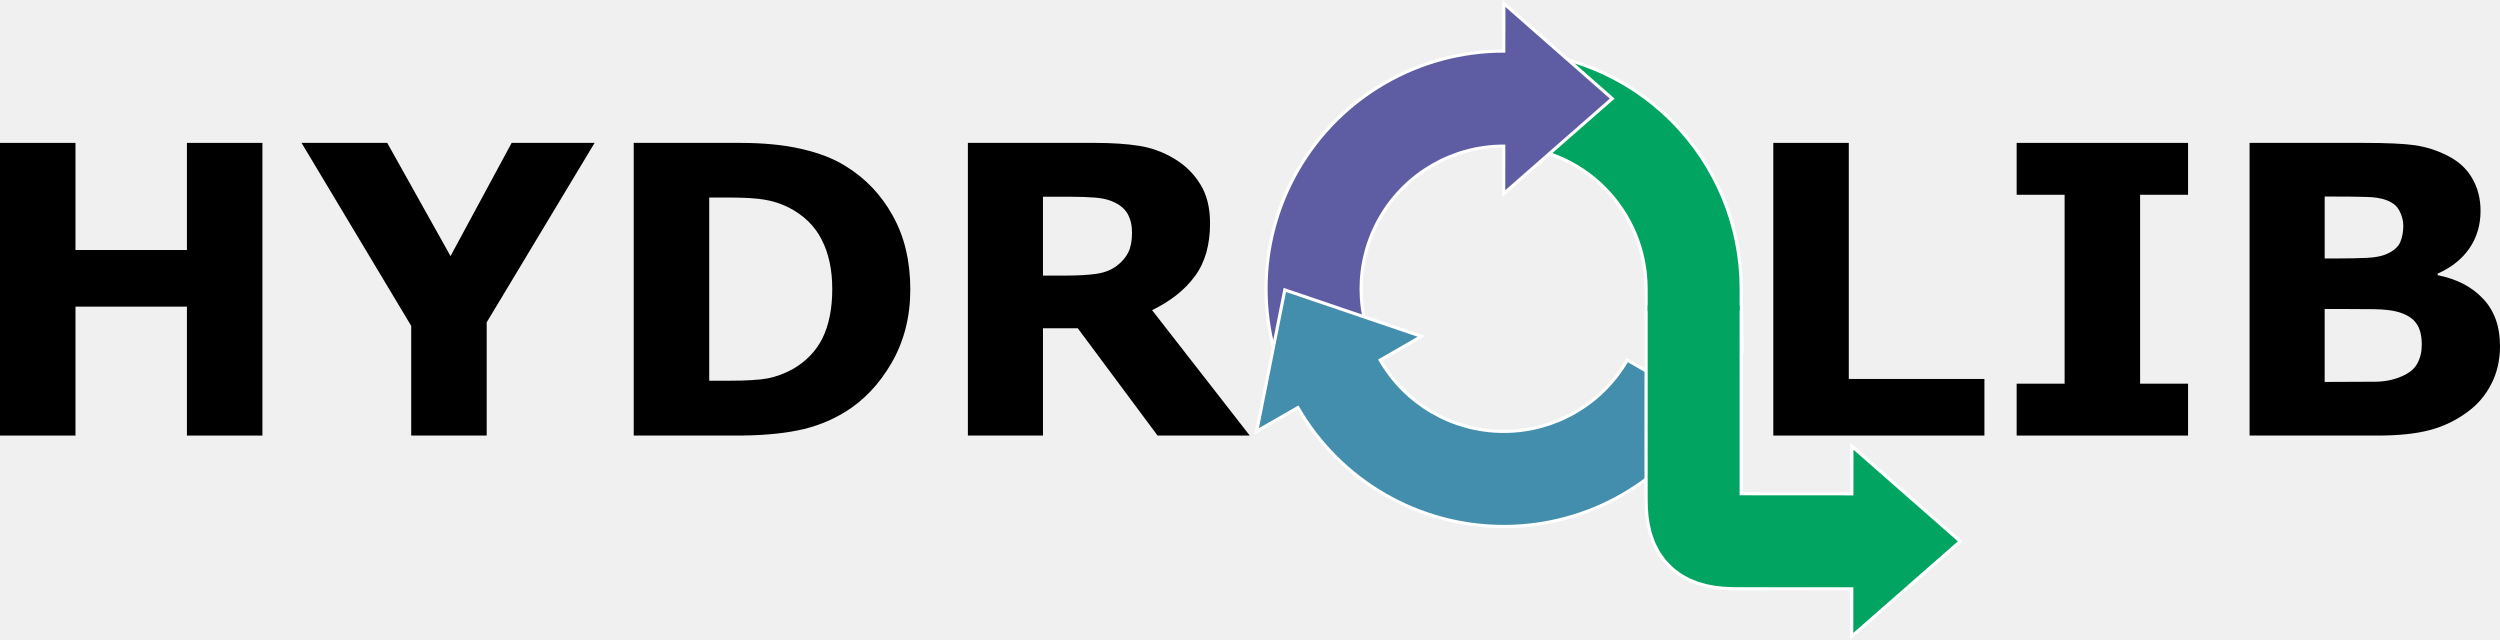
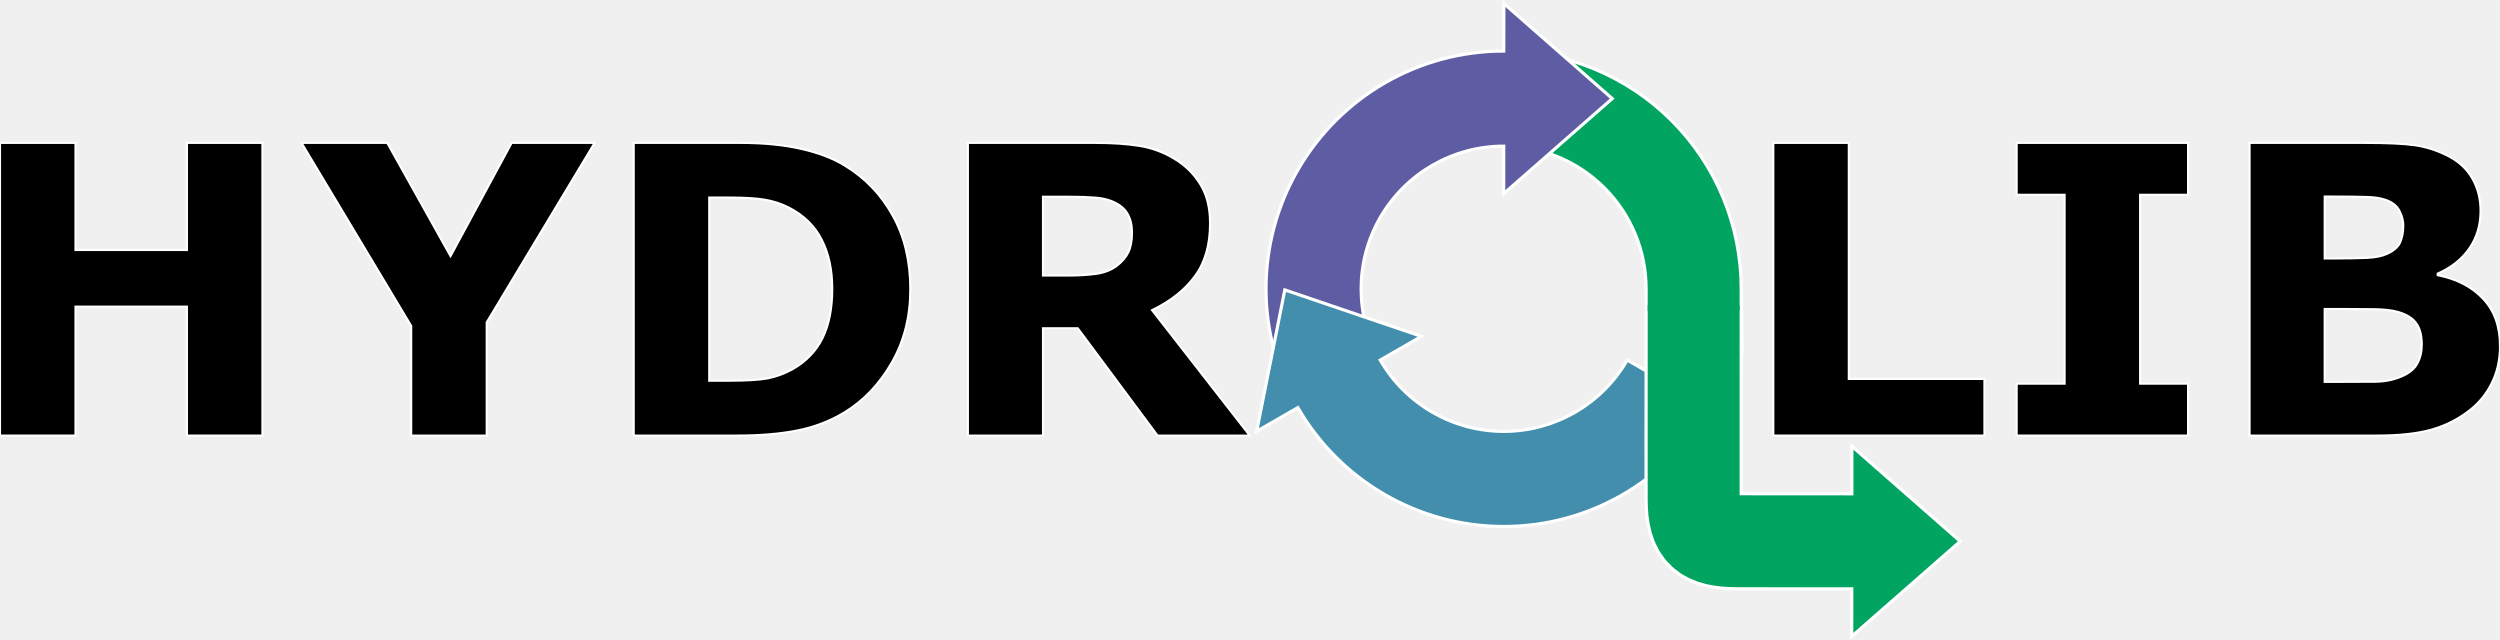
<svg xmlns="http://www.w3.org/2000/svg" width="315.478mm" height="80.752mm" viewBox="0 0 315.478 80.752" version="1.1" id="svg8">
  <defs id="defs2">
    <marker style="overflow:visible" id="Arrow1Send" refX="0" refY="0" orient="auto">
      <path transform="matrix(-0.2,0,0,-0.2,-1.2,0)" style="fill:#02a462;fill-opacity:1;fill-rule:evenodd;stroke:#02a462;stroke-width:1pt;stroke-opacity:1" d="M 0,0 5,-5 -12.5,0 5,5 Z" id="path2260" />
    </marker>
    <marker style="overflow:visible" id="marker2765" refX="0" refY="0" orient="auto">
      <path transform="scale(-0.2)" style="fill:#ff0000;fill-opacity:1;fill-rule:evenodd;stroke:#ff0000;stroke-width:1pt;stroke-opacity:1" d="M 5.77,0 -2.88,5 V -5 Z" id="path2763" />
    </marker>
    <marker style="overflow:visible" id="marker2755" refX="0" refY="0" orient="auto">
      <path transform="scale(-0.2)" style="fill:#ff0000;fill-opacity:1;fill-rule:evenodd;stroke:#ff0000;stroke-width:1pt;stroke-opacity:1" d="M 5.77,0 -2.88,5 V -5 Z" id="path2753" />
    </marker>
    <marker style="overflow:visible" id="marker2745" refX="0" refY="0" orient="auto">
      <path transform="scale(-0.2)" style="fill:#ff0000;fill-opacity:1;fill-rule:evenodd;stroke:#ff0000;stroke-width:1pt;stroke-opacity:1" d="M 5.77,0 -2.88,5 V -5 Z" id="path2743" />
    </marker>
    <marker style="overflow:visible" id="marker2553" refX="0" refY="0" orient="auto">
      <path transform="scale(-0.4)" style="fill:#ff0000;fill-opacity:1;fill-rule:evenodd;stroke:#ff0000;stroke-width:1pt;stroke-opacity:1" d="M 5.77,0 -2.88,5 V -5 Z" id="path2551" />
    </marker>
    <marker style="overflow:visible" id="marker2543" refX="0" refY="0" orient="auto">
      <path transform="scale(-0.4)" style="fill:#ff0000;fill-opacity:1;fill-rule:evenodd;stroke:#ff0000;stroke-width:1pt;stroke-opacity:1" d="M 5.77,0 -2.88,5 V -5 Z" id="path2541" />
    </marker>
    <marker style="overflow:visible" id="marker2533" refX="0" refY="0" orient="auto">
      <path transform="scale(-0.4)" style="fill:#ff0000;fill-opacity:1;fill-rule:evenodd;stroke:#ff0000;stroke-width:1pt;stroke-opacity:1" d="M 5.77,0 -2.88,5 V -5 Z" id="path2531" />
    </marker>
    <marker style="overflow:visible" id="marker2229" refX="0" refY="0" orient="auto">
      <path transform="scale(0.2)" style="fill:#02a462;fill-opacity:1;fill-rule:evenodd;stroke:#02a462;stroke-width:1pt;stroke-opacity:1" d="M 5.77,0 -2.88,5 V -5 Z" id="path2227" />
    </marker>
    <marker style="overflow:visible" id="marker2219" refX="0" refY="0" orient="auto">
      <path transform="scale(0.2)" style="fill:#02a462;fill-opacity:1;fill-rule:evenodd;stroke:#02a462;stroke-width:1pt;stroke-opacity:1" d="M 5.77,0 -2.88,5 V -5 Z" id="path2217" />
    </marker>
    <marker style="overflow:visible" id="marker2209" refX="0" refY="0" orient="auto">
      <path transform="scale(0.2)" style="fill:#02a462;fill-opacity:1;fill-rule:evenodd;stroke:#02a462;stroke-width:1pt;stroke-opacity:1" d="M 5.77,0 -2.88,5 V -5 Z" id="path2207" />
    </marker>
    <marker style="overflow:visible" id="marker2047" refX="0" refY="0" orient="auto">
      <path transform="scale(0.4)" style="fill:#02a462;fill-opacity:1;fill-rule:evenodd;stroke:#02a462;stroke-width:1pt;stroke-opacity:1" d="M 5.77,0 -2.88,5 V -5 Z" id="path2045" />
    </marker>
    <marker style="overflow:visible" id="marker2037" refX="0" refY="0" orient="auto">
      <path transform="scale(0.4)" style="fill:#ff0000;fill-opacity:1;fill-rule:evenodd;stroke:#ff0000;stroke-width:1pt;stroke-opacity:1" d="M 5.77,0 -2.88,5 V -5 Z" id="path2035" />
    </marker>
    <marker style="overflow:visible" id="marker2027" refX="0" refY="0" orient="auto">
      <path transform="scale(0.4)" style="fill:#ff0000;fill-opacity:1;fill-rule:evenodd;stroke:#ff0000;stroke-width:1pt;stroke-opacity:1" d="M 5.77,0 -2.88,5 V -5 Z" id="path2025" />
    </marker>
    <marker style="overflow:visible" id="TriangleInM" refX="0" refY="0" orient="auto">
      <path transform="scale(-0.4)" style="fill:#ff0000;fill-opacity:1;fill-rule:evenodd;stroke:#ff0000;stroke-width:1pt;stroke-opacity:1" d="M 5.77,0 -2.88,5 V -5 Z" id="path1031" />
    </marker>
    <marker style="overflow:visible" id="TriangleOutM" refX="0" refY="0" orient="auto">
      <path transform="scale(0.4)" style="fill:#ff0000;fill-opacity:1;fill-rule:evenodd;stroke:#ff0000;stroke-width:1pt;stroke-opacity:1" d="M 5.77,0 -2.88,5 V -5 Z" id="path1040" />
    </marker>
    <marker style="overflow:visible" id="marker1004" refX="0" refY="0" orient="auto">
      <path transform="matrix(0.2,0,0,0.2,1.48,0.2)" style="fill:#00a7ea;fill-opacity:1;fill-rule:evenodd;stroke:#00a7ea;stroke-width:1pt;stroke-opacity:1" d="m -2.5,-1 c 0,2.76 -2.24,5 -5,5 -2.76,0 -5,-2.24 -5,-5 0,-2.76 2.24,-5 5,-5 2.76,0 5,2.24 5,5 z" id="path1002" />
    </marker>
    <marker style="overflow:visible" id="marker911" refX="0" refY="0" orient="auto">
      <path transform="matrix(0.2,0,0,0.2,1.48,0.2)" style="fill:#02a462;fill-opacity:1;fill-rule:evenodd;stroke:#02a462;stroke-width:1pt;stroke-opacity:1" d="m -2.5,-1 c 0,2.76 -2.24,5 -5,5 -2.76,0 -5,-2.24 -5,-5 0,-2.76 2.24,-5 5,-5 2.76,0 5,2.24 5,5 z" id="path909" />
    </marker>
    <marker style="overflow:visible" id="DotL" refX="0" refY="0" orient="auto">
      <path transform="matrix(0.8,0,0,0.8,5.92,0.8)" style="fill:#00a7ea;fill-opacity:1;fill-rule:evenodd;stroke:#00a7ea;stroke-width:1pt;stroke-opacity:1" d="m -2.5,-1 c 0,2.76 -2.24,5 -5,5 -2.76,0 -5,-2.24 -5,-5 0,-2.76 2.24,-5 5,-5 2.76,0 5,2.24 5,5 z" id="path911" />
    </marker>
    <marker style="overflow:visible" id="DotS-8" refX="0" refY="0" orient="auto">
      <path transform="matrix(0.2,0,0,0.2,1.48,0.2)" style="fill:#00a7ea;fill-opacity:1;fill-rule:evenodd;stroke:#00a7ea;stroke-width:1pt;stroke-opacity:1" d="m -2.5,-1 c 0,2.76 -2.24,5 -5,5 -2.76,0 -5,-2.24 -5,-5 0,-2.76 2.24,-5 5,-5 2.76,0 5,2.24 5,5 z" id="path917-9" />
    </marker>
    <marker style="overflow:visible" id="DotS-2" refX="0" refY="0" orient="auto">
      <path transform="matrix(0.2,0,0,0.2,1.48,0.2)" style="fill:#00a7ea;fill-opacity:1;fill-rule:evenodd;stroke:#00a7ea;stroke-width:1pt;stroke-opacity:1" d="m -2.5,-1 c 0,2.76 -2.24,5 -5,5 -2.76,0 -5,-2.24 -5,-5 0,-2.76 2.24,-5 5,-5 2.76,0 5,2.24 5,5 z" id="path917-3" />
    </marker>
    <marker style="overflow:visible" id="DotS-20" refX="0" refY="0" orient="auto">
      <path transform="matrix(0.2,0,0,0.2,1.48,0.2)" style="fill:#00a7ea;fill-opacity:1;fill-rule:evenodd;stroke:#00a7ea;stroke-width:1pt;stroke-opacity:1" d="m -2.5,-1 c 0,2.76 -2.24,5 -5,5 -2.76,0 -5,-2.24 -5,-5 0,-2.76 2.24,-5 5,-5 2.76,0 5,2.24 5,5 z" id="path917-5" />
    </marker>
    <marker style="overflow:visible" id="TriangleOutM-2" refX="0" refY="0" orient="auto">
      <path transform="scale(0.4)" style="fill:#ff0000;fill-opacity:1;fill-rule:evenodd;stroke:#ff0000;stroke-width:1pt;stroke-opacity:1" d="M 5.77,0 -2.88,5 V -5 Z" id="path1040-5" />
    </marker>
    <marker style="overflow:visible" id="TriangleInM-6" refX="0" refY="0" orient="auto">
      <path transform="scale(-0.4)" style="fill:#ff0000;fill-opacity:1;fill-rule:evenodd;stroke:#ff0000;stroke-width:1pt;stroke-opacity:1" d="M 5.77,0 -2.88,5 V -5 Z" id="path1031-8" />
    </marker>
    <marker style="overflow:visible" id="marker1004-9" refX="0" refY="0" orient="auto">
      <path transform="matrix(0.2,0,0,0.2,1.48,0.2)" style="fill:#02a462;fill-opacity:1;fill-rule:evenodd;stroke:#02a462;stroke-width:1pt;stroke-opacity:1" d="m -2.5,-1 c 0,2.76 -2.24,5 -5,5 -2.76,0 -5,-2.24 -5,-5 0,-2.76 2.24,-5 5,-5 2.76,0 5,2.24 5,5 z" id="path1002-3" />
    </marker>
    <marker style="overflow:visible" id="marker1004-9-1" refX="0" refY="0" orient="auto">
      <path transform="matrix(0.2,0,0,0.2,1.48,0.2)" style="fill:#00a7ea;fill-opacity:1;fill-rule:evenodd;stroke:#00a7ea;stroke-width:1pt;stroke-opacity:1" d="m -2.5,-1 c 0,2.76 -2.24,5 -5,5 -2.76,0 -5,-2.24 -5,-5 0,-2.76 2.24,-5 5,-5 2.76,0 5,2.24 5,5 z" id="path1002-3-7" />
    </marker>
    <marker style="overflow:visible" id="marker1004-9-7" refX="0" refY="0" orient="auto">
      <path transform="matrix(0.2,0,0,0.2,1.48,0.2)" style="fill:#00a7ea;fill-opacity:1;fill-rule:evenodd;stroke:#00a7ea;stroke-width:1pt;stroke-opacity:1" d="m -2.5,-1 c 0,2.76 -2.24,5 -5,5 -2.76,0 -5,-2.24 -5,-5 0,-2.76 2.24,-5 5,-5 2.76,0 5,2.24 5,5 z" id="path1002-3-5" />
    </marker>
    <marker style="overflow:visible" id="marker1004-9-1-3" refX="0" refY="0" orient="auto">
      <path transform="matrix(0.2,0,0,0.2,1.48,0.2)" style="fill:#02a462;fill-opacity:1;fill-rule:evenodd;stroke:#02a462;stroke-width:1pt;stroke-opacity:1" d="m -2.5,-1 c 0,2.76 -2.24,5 -5,5 -2.76,0 -5,-2.24 -5,-5 0,-2.76 2.24,-5 5,-5 2.76,0 5,2.24 5,5 z" id="path1002-3-7-9" />
    </marker>
    <marker style="overflow:visible" id="marker1004-9-5" refX="0" refY="0" orient="auto">
      <path transform="matrix(0.2,0,0,0.2,1.48,0.2)" style="fill:#00a7ea;fill-opacity:1;fill-rule:evenodd;stroke:#00a7ea;stroke-width:1pt;stroke-opacity:1" d="m -2.5,-1 c 0,2.76 -2.24,5 -5,5 -2.76,0 -5,-2.24 -5,-5 0,-2.76 2.24,-5 5,-5 2.76,0 5,2.24 5,5 z" id="path1002-3-8" />
    </marker>
    <marker style="overflow:visible" id="marker1004-9-1-9" refX="0" refY="0" orient="auto">
      <path transform="matrix(0.2,0,0,0.2,1.48,0.2)" style="fill:#02a462;fill-opacity:1;fill-rule:evenodd;stroke:#02a462;stroke-width:1pt;stroke-opacity:1" d="m -2.5,-1 c 0,2.76 -2.24,5 -5,5 -2.76,0 -5,-2.24 -5,-5 0,-2.76 2.24,-5 5,-5 2.76,0 5,2.24 5,5 z" id="path1002-3-7-3" />
    </marker>
    <marker style="overflow:visible" id="marker911-4" refX="0" refY="0" orient="auto">
      <path transform="matrix(0.2,0,0,0.2,1.48,0.2)" style="fill:#00a7ea;fill-opacity:1;fill-rule:evenodd;stroke:#00a7ea;stroke-width:1pt;stroke-opacity:1" d="m -2.5,-1 c 0,2.76 -2.24,5 -5,5 -2.76,0 -5,-2.24 -5,-5 0,-2.76 2.24,-5 5,-5 2.76,0 5,2.24 5,5 z" id="path909-0" />
    </marker>
    <marker style="overflow:visible" id="marker1004-9-1-35" refX="0" refY="0" orient="auto">
      <path transform="matrix(0.2,0,0,0.2,1.48,0.2)" style="fill:#00a7ea;fill-opacity:1;fill-rule:evenodd;stroke:#00a7ea;stroke-width:1pt;stroke-opacity:1" d="m -2.5,-1 c 0,2.76 -2.24,5 -5,5 -2.76,0 -5,-2.24 -5,-5 0,-2.76 2.24,-5 5,-5 2.76,0 5,2.24 5,5 z" id="path1002-3-7-0" />
    </marker>
    <marker style="overflow:visible" id="marker1004-9-1-97" refX="0" refY="0" orient="auto">
      <path transform="matrix(0.2,0,0,0.2,1.48,0.2)" style="fill:#00a7ea;fill-opacity:1;fill-rule:evenodd;stroke:#00a7ea;stroke-width:1pt;stroke-opacity:1" d="m -2.5,-1 c 0,2.76 -2.24,5 -5,5 -2.76,0 -5,-2.24 -5,-5 0,-2.76 2.24,-5 5,-5 2.76,0 5,2.24 5,5 z" id="path1002-3-7-2" />
    </marker>
    <marker style="overflow:visible" id="marker911-4-0" refX="0" refY="0" orient="auto">
      <path transform="matrix(0.2,0,0,0.2,1.48,0.2)" style="fill:#00a7ea;fill-opacity:1;fill-rule:evenodd;stroke:#00a7ea;stroke-width:1pt;stroke-opacity:1" d="m -2.5,-1 c 0,2.76 -2.24,5 -5,5 -2.76,0 -5,-2.24 -5,-5 0,-2.76 2.24,-5 5,-5 2.76,0 5,2.24 5,5 z" id="path909-0-6" />
    </marker>
    <marker style="overflow:visible" id="marker1004-9-1-35-6" refX="0" refY="0" orient="auto">
      <path transform="matrix(0.2,0,0,0.2,1.48,0.2)" style="fill:#00a7ea;fill-opacity:1;fill-rule:evenodd;stroke:#00a7ea;stroke-width:1pt;stroke-opacity:1" d="m -2.5,-1 c 0,2.76 -2.24,5 -5,5 -2.76,0 -5,-2.24 -5,-5 0,-2.76 2.24,-5 5,-5 2.76,0 5,2.24 5,5 z" id="path1002-3-7-0-4" />
    </marker>
    <marker style="overflow:visible" id="marker1004-9-1-35-6-9" refX="0" refY="0" orient="auto">
      <path transform="matrix(0.2,0,0,0.2,1.48,0.2)" style="fill:#00a7ea;fill-opacity:1;fill-rule:evenodd;stroke:#00a7ea;stroke-width:1pt;stroke-opacity:1" d="m -2.5,-1 c 0,2.76 -2.24,5 -5,5 -2.76,0 -5,-2.24 -5,-5 0,-2.76 2.24,-5 5,-5 2.76,0 5,2.24 5,5 z" id="path1002-3-7-0-4-6" />
    </marker>
    <marker style="overflow:visible" id="marker1004-9-1-35-6-9-0" refX="0" refY="0" orient="auto">
      <path transform="matrix(0.2,0,0,0.2,1.48,0.2)" style="fill:#00a7ea;fill-opacity:1;fill-rule:evenodd;stroke:#00a7ea;stroke-width:1pt;stroke-opacity:1" d="m -2.5,-1 c 0,2.76 -2.24,5 -5,5 -2.76,0 -5,-2.24 -5,-5 0,-2.76 2.24,-5 5,-5 2.76,0 5,2.24 5,5 z" id="path1002-3-7-0-4-6-0" />
    </marker>
    <marker style="overflow:visible" id="marker1004-9-5-8" refX="0" refY="0" orient="auto">
      <path transform="matrix(0.2,0,0,0.2,1.48,0.2)" style="fill:#00a7ea;fill-opacity:1;fill-rule:evenodd;stroke:#00a7ea;stroke-width:1pt;stroke-opacity:1" d="m -2.5,-1 c 0,2.76 -2.24,5 -5,5 -2.76,0 -5,-2.24 -5,-5 0,-2.76 2.24,-5 5,-5 2.76,0 5,2.24 5,5 z" id="path1002-3-8-3" />
    </marker>
    <marker style="overflow:visible" id="marker1004-9-5-8-5" refX="0" refY="0" orient="auto">
      <path transform="matrix(0.2,0,0,0.2,1.48,0.2)" style="fill:#02a462;fill-opacity:1;fill-rule:evenodd;stroke:#02a462;stroke-width:1pt;stroke-opacity:1" d="m -2.5,-1 c 0,2.76 -2.24,5 -5,5 -2.76,0 -5,-2.24 -5,-5 0,-2.76 2.24,-5 5,-5 2.76,0 5,2.24 5,5 z" id="path1002-3-8-3-0" />
    </marker>
  </defs>
  <g id="layer7" style="display:inline" transform="translate(390.6658,-35.27117)">
    <g id="layer21">
      <g id="layer19" style="display:inline">
        <path id="path6785-3-9" style="display:inline;opacity:1;vector-effect:none;fill:none;fill-opacity:1;stroke:#ffffff;stroke-width:12.4;stroke-linecap:butt;stroke-linejoin:miter;stroke-miterlimit:4;stroke-dasharray:none;stroke-dashoffset:0;stroke-opacity:1;stop-color:#000000;stop-opacity:1" d="m -200.943,47.7 c 6.365,0 12.47,2.529 16.971,7.029 4.501,4.501 7.029,10.605 7.029,16.971 0,0 0.084,4.134 0.126,8.213" />
      </g>
      <g id="layer17" style="display:inline">
        <path id="path6785-3" style="display:inline;opacity:1;vector-effect:none;fill:none;fill-opacity:1;stroke:#02a462;stroke-width:11.6;stroke-linecap:butt;stroke-linejoin:miter;stroke-miterlimit:4;stroke-dasharray:none;stroke-dashoffset:0;stroke-opacity:1;stop-color:#000000;stop-opacity:1" d="m -200.943,47.7 c 6.365,0 12.47,2.529 16.971,7.029 4.501,4.501 7.029,10.605 7.029,16.971 v 8.213" />
      </g>
    </g>
    <g id="layer14" style="display:inline">
      <path id="path6608-7-03" style="display:inline;fill:#5e5ca3;fill-opacity:1;stroke:#ffffff;stroke-width:0.4;stroke-miterlimit:4;stroke-dasharray:none;stroke-opacity:1;stop-color:#000000" d="m -226.884,86.713 10.392,-6 c -3.215,-5.569 -3.215,-12.431 2.9e-4,-18 3.215,-5.568 9.154,-8.998 15.583,-9 l -0.005,6 13.696,-12 -13.676,-12 -0.01,6 c -10.718,0 -20.622,5.718 -25.981,15 -5.359,9.282 -5.359,20.718 -8e-5,30 z" />
    </g>
    <g id="layer12" style="display:inline">
      <path id="path6608-5-0" style="display:inline;fill:#428eac;fill-opacity:1;stroke:#ffffff;stroke-width:0.4;stroke-miterlimit:4;stroke-dasharray:none;stroke-opacity:1;stop-color:#000000" d="m -174.925,86.708 -10.392,-6 c -3.215,5.569 -9.158,9 -15.589,9 -6.429,0 -12.37,-3.429 -15.586,-8.995 l 5.199,-2.995 -17.24,-5.862 -3.555,17.844 5.202,-2.991 c 5.359,9.282 15.263,15 25.981,15 10.718,4e-5 20.622,-5.718 25.981,-15 z" />
    </g>
    <g id="layer22" style="display:inline">
      <g id="layer20" style="display:inline">
        <path id="path6785-8" style="display:inline;opacity:1;vector-effect:none;fill:none;fill-opacity:1;stroke:#ffffff;stroke-width:12.4;stroke-linecap:butt;stroke-linejoin:miter;stroke-miterlimit:4;stroke-dasharray:none;stroke-dashoffset:0;stroke-opacity:1;stop-color:#000000;stop-opacity:1" d="m -176.943,74.483 c 0,0 0.021,3.468 0,7.546 -0.021,4.078 0,13.757 0,16.258 0,4.2 1.371,5.285 5.577,5.285 l 14.537,0.011" />
      </g>
      <g id="layer10" style="display:inline">
        <path style="display:inline;fill:#02a462;fill-opacity:1;stroke:#ffffff;stroke-width:0.4;stroke-linecap:butt;stroke-linejoin:miter;stroke-miterlimit:4;stroke-dasharray:none;stroke-opacity:1" d="m -156.995,115.582 13.696,-12 -13.676,-12 -0.01,12 z" id="path6791" />
      </g>
      <g id="layer18" style="display:inline">
        <path id="path6785" style="display:inline;opacity:1;vector-effect:none;fill:none;fill-opacity:1;stroke:#02a462;stroke-width:11.6;stroke-linecap:butt;stroke-linejoin:miter;stroke-miterlimit:4;stroke-dasharray:none;stroke-dashoffset:0;stroke-opacity:1;stop-color:#000000;stop-opacity:1" d="m -176.943,73.816 v 8.213 c 0,0 0,13.757 0,16.258 0,4.2 1.371,5.285 5.577,5.285 l 14.911,0.011" />
      </g>
    </g>
-     <g aria-label="HYDR" id="text6752-0" style="font-weight:bold;font-size:50.8px;line-height:1.25;-inkscape-font-specification:'sans-serif, Bold';display:inline;stroke-width:0.265">
-       <path d="m -357.552,90.236 h -9.525 V 73.964 h -14.064 v 16.272 h -9.525 V 53.302 h 9.525 v 13.519 h 14.064 V 53.302 h 9.525 z" id="path1235" />
-       <path d="m -315.632,53.302 -13.618,22.647 v 14.287 h -9.525 V 76.395 l -13.841,-23.093 h 10.815 l 7.987,14.287 7.714,-14.287 z" id="path1237" />
-       <path d="m -275.795,71.806 q 0,5.159 -2.356,9.252 -2.356,4.068 -5.953,6.251 -2.704,1.637 -5.928,2.282 -3.225,0.645 -7.64,0.645 H -310.695 V 53.302 h 13.395 q 4.514,0 7.789,0.769 3.274,0.744 5.507,2.133 3.82,2.332 6.003,6.3 2.208,3.944 2.208,9.302 z m -9.847,-0.074 q 0,-3.646 -1.339,-6.226 -1.315,-2.604 -4.192,-4.068 -1.463,-0.719 -3.001,-0.967 -1.513,-0.273 -4.589,-0.273 h -2.406 v 23.118 h 2.406 q 3.398,0 4.986,-0.298 1.587,-0.322 3.101,-1.141 2.604,-1.488 3.82,-3.969 1.215,-2.505 1.215,-6.176 z" id="path1239" />
-       <path d="m -247.816,64.613 q 0,-1.389 -0.571,-2.381 -0.571,-0.992 -1.96,-1.563 -0.967,-0.397 -2.257,-0.471 -1.29,-0.099 -3.001,-0.099 h -3.448 v 9.947 h 2.927 q 2.282,0 3.82,-0.223 1.538,-0.223 2.58,-1.017 0.992,-0.769 1.439,-1.687 0.471,-0.943 0.471,-2.505 z m 14.858,25.623 H -244.591 l -10.071,-13.543 h -4.39 v 13.543 h -9.475 V 53.302 h 15.974 q 3.274,0 5.631,0.372 2.356,0.372 4.415,1.612 2.084,1.24 3.299,3.225 1.24,1.96 1.24,4.936 0,4.093 -1.91,6.672 -1.885,2.58 -5.407,4.291 z" id="path1241" />
+     <g aria-label="HYDR" id="text6752-0" style="font-weight:bold;font-size:50.8px;line-height:1.25;-inkscape-font-specification:'sans-serif, Bold';display:inline;stroke-width:0.265;stroke:#ffffff;stroke-opacity:1;stroke-miterlimit:4;stroke-dasharray:none">
+       <path d="m -357.552,90.236 h -9.525 V 73.964 h -14.064 v 16.272 h -9.525 V 53.302 h 9.525 v 13.519 h 14.064 V 53.302 h 9.525 z" id="path1235" style="stroke:#ffffff;stroke-opacity:1;stroke-width:0.265;stroke-miterlimit:4;stroke-dasharray:none" />
+       <path d="m -315.632,53.302 -13.618,22.647 v 14.287 h -9.525 V 76.395 l -13.841,-23.093 h 10.815 l 7.987,14.287 7.714,-14.287 z" id="path1237" style="stroke:#ffffff;stroke-opacity:1;stroke-width:0.265;stroke-miterlimit:4;stroke-dasharray:none" />
+       <path d="m -275.795,71.806 q 0,5.159 -2.356,9.252 -2.356,4.068 -5.953,6.251 -2.704,1.637 -5.928,2.282 -3.225,0.645 -7.64,0.645 H -310.695 V 53.302 h 13.395 q 4.514,0 7.789,0.769 3.274,0.744 5.507,2.133 3.82,2.332 6.003,6.3 2.208,3.944 2.208,9.302 z m -9.847,-0.074 q 0,-3.646 -1.339,-6.226 -1.315,-2.604 -4.192,-4.068 -1.463,-0.719 -3.001,-0.967 -1.513,-0.273 -4.589,-0.273 h -2.406 v 23.118 h 2.406 q 3.398,0 4.986,-0.298 1.587,-0.322 3.101,-1.141 2.604,-1.488 3.82,-3.969 1.215,-2.505 1.215,-6.176 z" id="path1239" style="stroke:#ffffff;stroke-opacity:1;stroke-width:0.265;stroke-miterlimit:4;stroke-dasharray:none" />
+       <path d="m -247.816,64.613 q 0,-1.389 -0.571,-2.381 -0.571,-0.992 -1.96,-1.563 -0.967,-0.397 -2.257,-0.471 -1.29,-0.099 -3.001,-0.099 h -3.448 v 9.947 h 2.927 q 2.282,0 3.82,-0.223 1.538,-0.223 2.58,-1.017 0.992,-0.769 1.439,-1.687 0.471,-0.943 0.471,-2.505 z m 14.858,25.623 H -244.591 l -10.071,-13.543 h -4.39 v 13.543 h -9.475 V 53.302 h 15.974 q 3.274,0 5.631,0.372 2.356,0.372 4.415,1.612 2.084,1.24 3.299,3.225 1.24,1.96 1.24,4.936 0,4.093 -1.91,6.672 -1.885,2.58 -5.407,4.291 z" id="path1241" style="stroke:#ffffff;stroke-opacity:1;stroke-width:0.265;stroke-miterlimit:4;stroke-dasharray:none" />
    </g>
    <text xml:space="preserve" style="font-style:normal;font-weight:normal;font-size:10.583px;line-height:1.25;font-family:sans-serif;fill:#000000;fill-opacity:1;stroke:none;stroke-width:0.265" x="-144.992" y="137.583" id="text6833">
      <tspan id="tspan6831" x="-144.992" y="137.583" style="stroke-width:0.265" />
    </text>
-     <g aria-label="LIB" id="text6752-0-8" style="font-weight:bold;font-size:50.8px;line-height:1.25;-inkscape-font-specification:'sans-serif, Bold';display:inline;stroke-width:0.265">
-       <path d="m -140.25,90.236 h -26.64 V 53.302 h 9.525 v 29.79 h 17.115 z" id="path1281" />
-       <path d="m -114.552,90.236 h -21.63 v -6.548 h 6.052 V 59.85 h -6.052 v -6.548 h 21.63 v 6.548 h -6.052 v 23.837 h 6.052 z" id="path1283" />
-       <path d="m -75.187,78.925 q 0,2.679 -1.091,4.787 -1.067,2.108 -2.952,3.497 -2.183,1.637 -4.812,2.332 -2.604,0.695 -6.623,0.695 H -106.789 V 53.302 h 14.337 q 4.465,0 6.524,0.298 2.084,0.298 4.118,1.315 2.108,1.067 3.125,2.877 1.042,1.786 1.042,4.093 0,2.679 -1.414,4.738 -1.414,2.034 -3.994,3.175 v 0.198 q 3.621,0.719 5.73,2.977 2.133,2.257 2.133,5.953 z M -87.391,63.745 q 0,-0.918 -0.471,-1.836 -0.446,-0.918 -1.612,-1.364 -1.042,-0.397 -2.604,-0.422 -1.538,-0.05 -4.341,-0.05 h -0.893 v 7.813 h 1.488 q 2.257,0 3.845,-0.074 1.587,-0.074 2.505,-0.496 1.29,-0.571 1.687,-1.463 0.397,-0.918 0.397,-2.108 z m 2.332,15.032 q 0,-1.761 -0.695,-2.704 -0.67,-0.967 -2.307,-1.439 -1.116,-0.322 -3.076,-0.347 -1.96,-0.025 -4.093,-0.025 h -2.084 v 9.203 h 0.695 q 4.018,0 5.755,-0.025 1.736,-0.025 3.2,-0.645 1.488,-0.62 2.034,-1.637 0.571,-1.042 0.571,-2.381 z" id="path1285" />
+     <g aria-label="LIB" id="text6752-0-8" style="font-weight:bold;font-size:50.8px;line-height:1.25;-inkscape-font-specification:'sans-serif, Bold';display:inline;stroke-width:0.265;stroke:#ffffff;stroke-opacity:1">
+       <path d="m -140.25,90.236 h -26.64 V 53.302 h 9.525 v 29.79 h 17.115 z" id="path1281" style="stroke:#ffffff;stroke-opacity:1" />
+       <path d="m -114.552,90.236 h -21.63 v -6.548 h 6.052 V 59.85 h -6.052 v -6.548 h 21.63 v 6.548 h -6.052 v 23.837 h 6.052 z" id="path1283" style="stroke:#ffffff;stroke-opacity:1" />
+       <path d="m -75.187,78.925 q 0,2.679 -1.091,4.787 -1.067,2.108 -2.952,3.497 -2.183,1.637 -4.812,2.332 -2.604,0.695 -6.623,0.695 H -106.789 V 53.302 h 14.337 q 4.465,0 6.524,0.298 2.084,0.298 4.118,1.315 2.108,1.067 3.125,2.877 1.042,1.786 1.042,4.093 0,2.679 -1.414,4.738 -1.414,2.034 -3.994,3.175 v 0.198 q 3.621,0.719 5.73,2.977 2.133,2.257 2.133,5.953 z M -87.391,63.745 q 0,-0.918 -0.471,-1.836 -0.446,-0.918 -1.612,-1.364 -1.042,-0.397 -2.604,-0.422 -1.538,-0.05 -4.341,-0.05 h -0.893 v 7.813 h 1.488 q 2.257,0 3.845,-0.074 1.587,-0.074 2.505,-0.496 1.29,-0.571 1.687,-1.463 0.397,-0.918 0.397,-2.108 z m 2.332,15.032 q 0,-1.761 -0.695,-2.704 -0.67,-0.967 -2.307,-1.439 -1.116,-0.322 -3.076,-0.347 -1.96,-0.025 -4.093,-0.025 h -2.084 v 9.203 h 0.695 q 4.018,0 5.755,-0.025 1.736,-0.025 3.2,-0.645 1.488,-0.62 2.034,-1.637 0.571,-1.042 0.571,-2.381 z" id="path1285" style="stroke:#ffffff;stroke-opacity:1" />
    </g>
  </g>
</svg>
